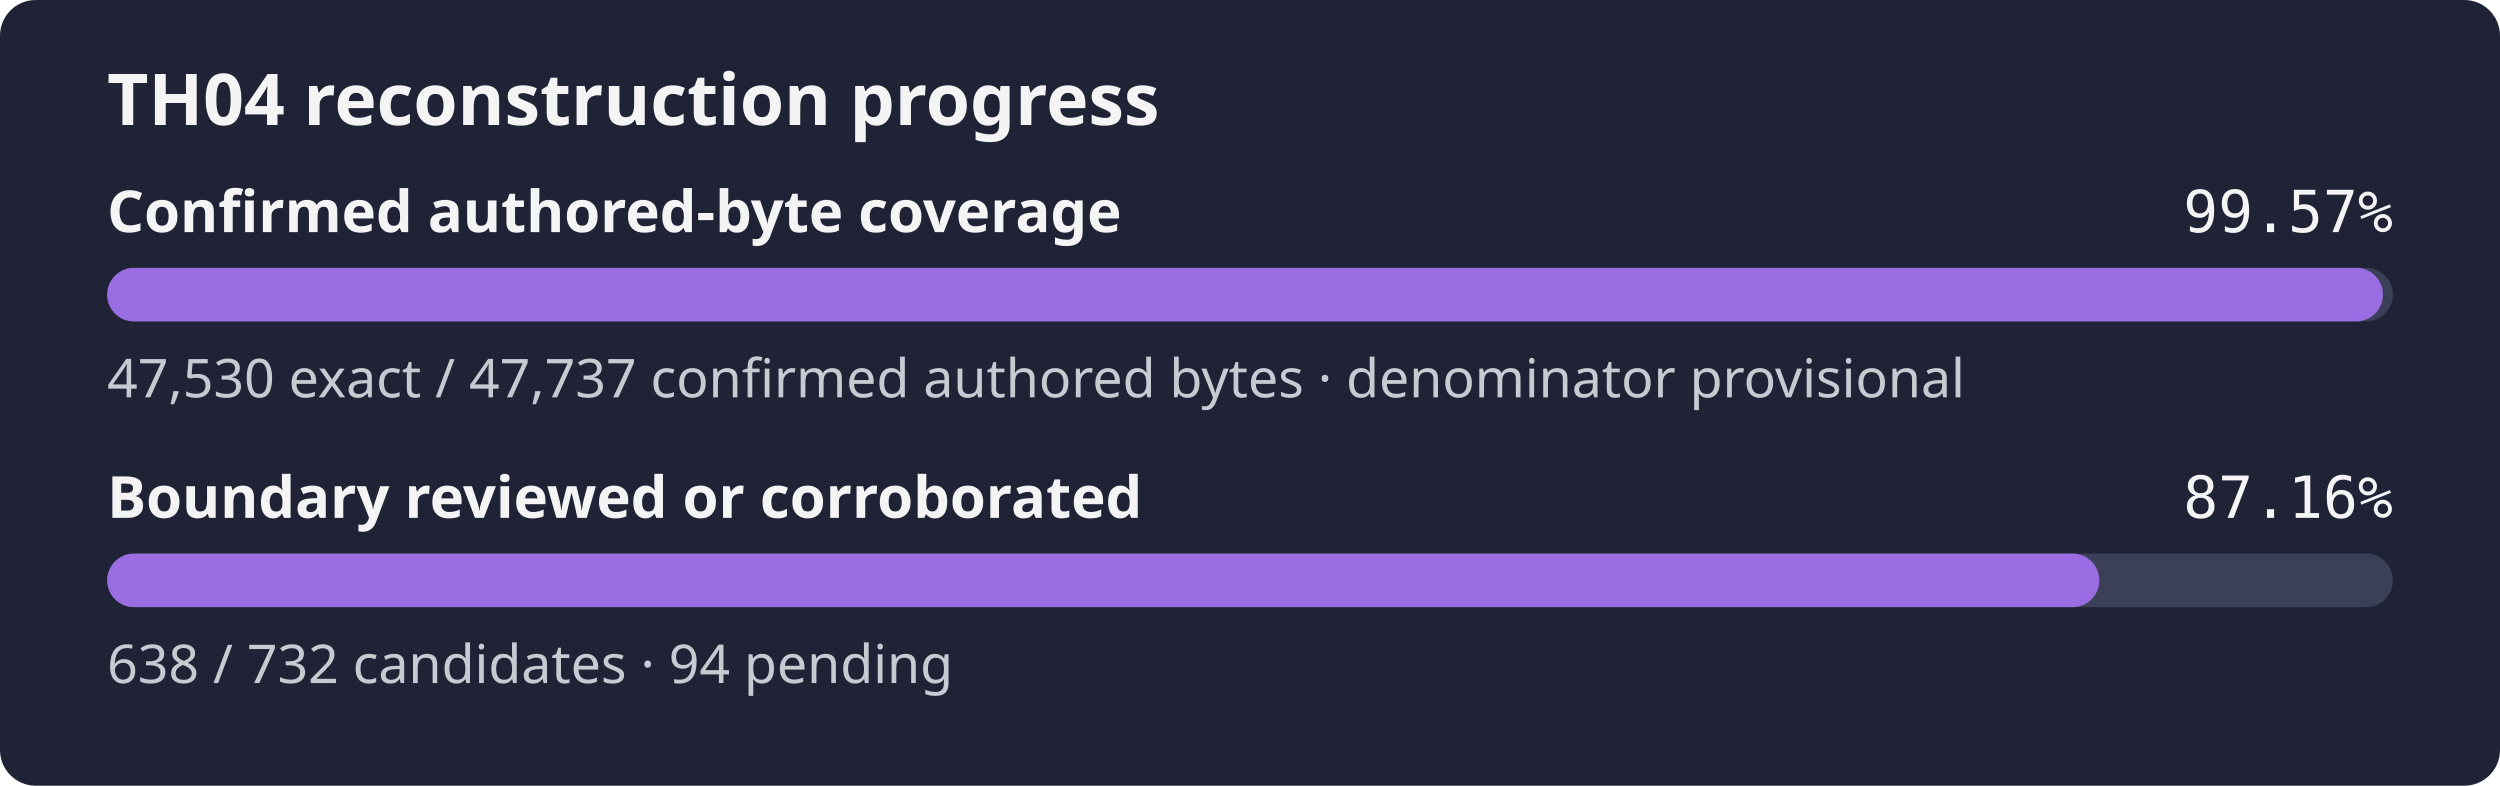
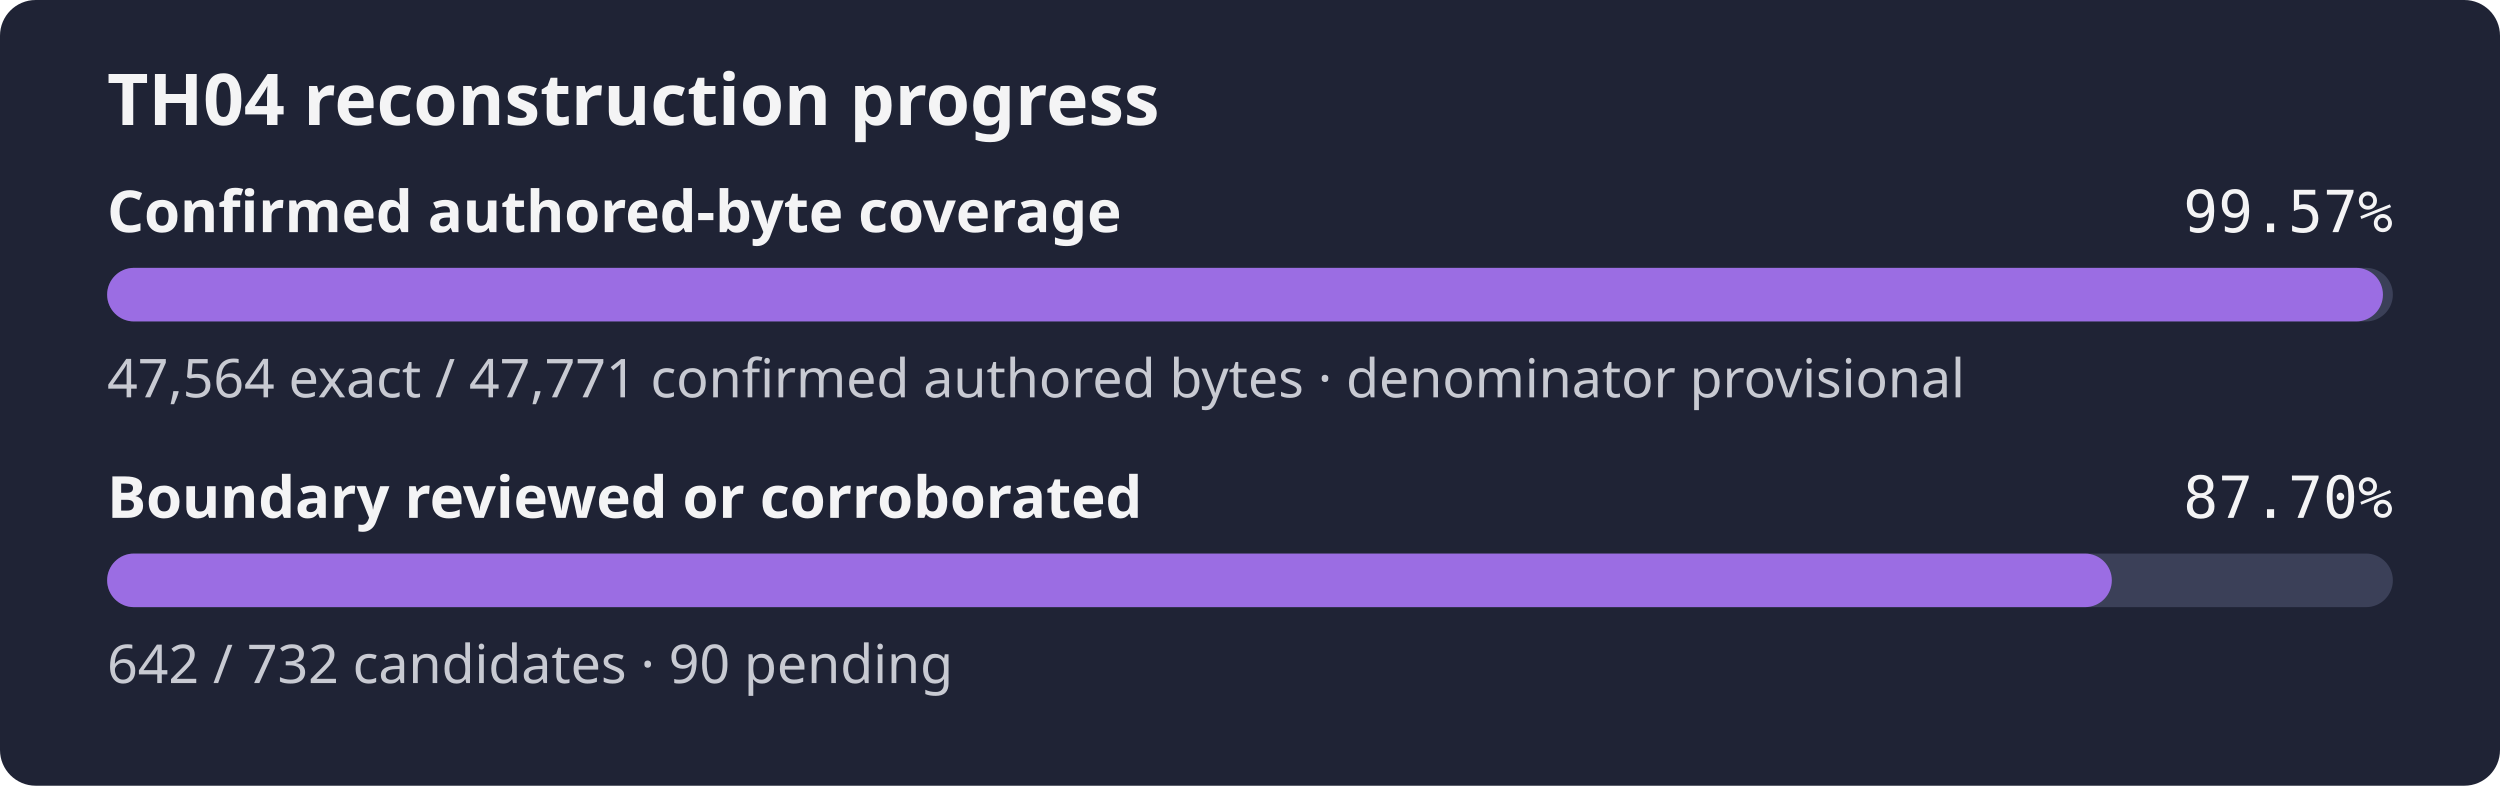
- <svg xmlns="http://www.w3.org/2000/svg" width="560" height="176" role="img" aria-label="TH04 reconstruction progress: 99.57% of the confirmed authored-byte set is exact, boundary reviewed or corroborated 87.16%">
+ <svg xmlns="http://www.w3.org/2000/svg" width="560" height="176" role="img" aria-label="TH04 reconstruction progress: 99.57% of the confirmed authored-byte set is exact, boundary reviewed or corroborated 87.70%">
  <rect width="560" height="176" rx="8" fill="#1f2335" />
  <text x="24" y="28" fill="#f4f4f5" font-family="sans-serif" font-size="16" font-weight="600">TH04 reconstruction progress</text>
  <text x="24" y="52" fill="#f4f4f5" font-family="sans-serif" font-size="13" font-weight="600">Confirmed authored-byte coverage</text>
  <text x="536" y="52" fill="#f4f4f5" text-anchor="end" font-family="monospace" font-size="13">99.57%</text>
  <rect x="24" y="60" width="512" height="12" rx="6" fill="#3b4058" />
  <rect x="24" y="60" width="509.78" height="12" rx="6" fill="#9b6de3" />
-   <text x="24" y="89" fill="#c8cad2" font-family="sans-serif" font-size="12">47,530 exact / 47,737 confirmed authored bytes · denominator provisional</text>
+   <text x="24" y="89" fill="#c8cad2" font-family="sans-serif" font-size="12">47,564 exact / 47,771 confirmed authored bytes · denominator provisional</text>
  <text x="24" y="116" fill="#f4f4f5" font-family="sans-serif" font-size="13" font-weight="600">Boundary reviewed or corroborated</text>
-   <text x="536" y="116" fill="#f4f4f5" text-anchor="end" font-family="monospace" font-size="13">87.16%</text>
+   <text x="536" y="116" fill="#f4f4f5" text-anchor="end" font-family="monospace" font-size="13">87.70%</text>
  <rect x="24" y="124" width="512" height="12" rx="6" fill="#3b4058" />
-   <rect x="24" y="124" width="446.25" height="12" rx="6" fill="#9b6de3" />
-   <text x="24" y="153" fill="#c8cad2" font-family="sans-serif" font-size="12">638 / 732 candidates · 94 pending</text>
+   <rect x="24" y="124" width="449.05" height="12" rx="6" fill="#9b6de3" />
+   <text x="24" y="153" fill="#c8cad2" font-family="sans-serif" font-size="12">642 / 732 candidates · 90 pending</text>
</svg>
